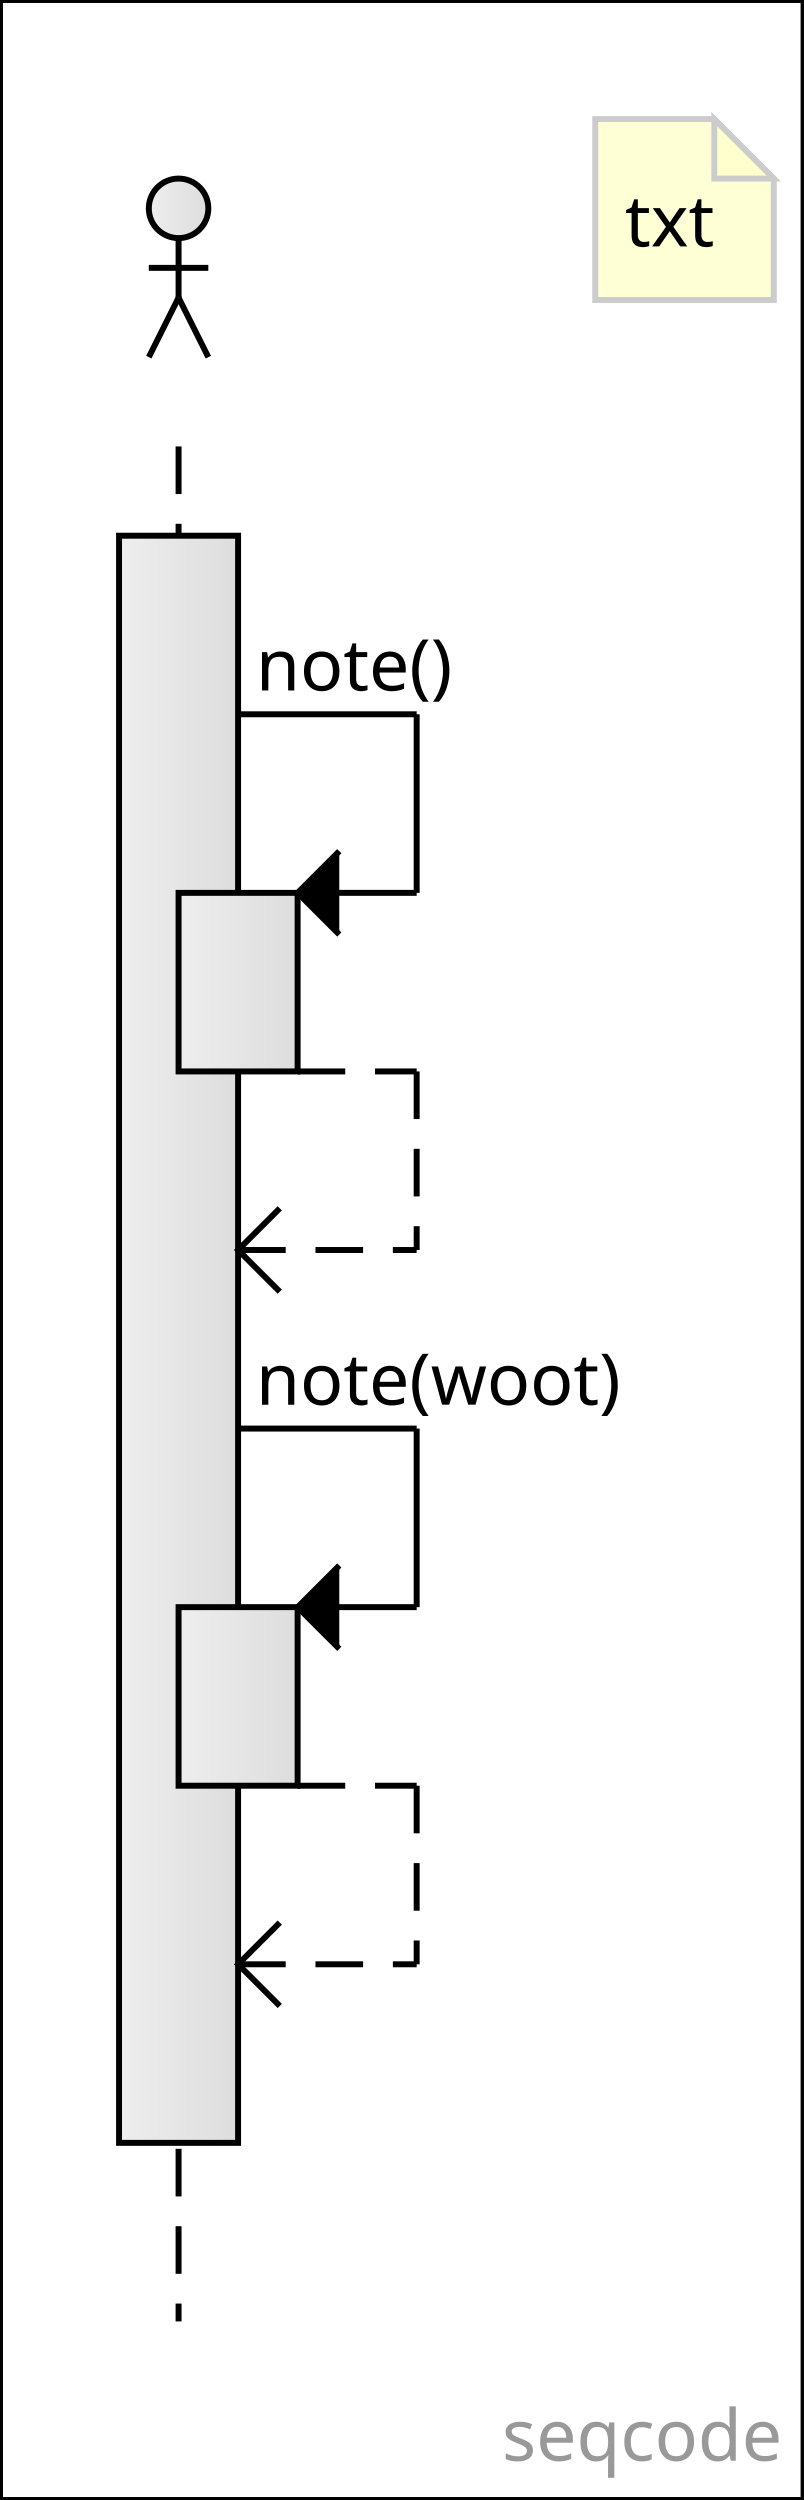
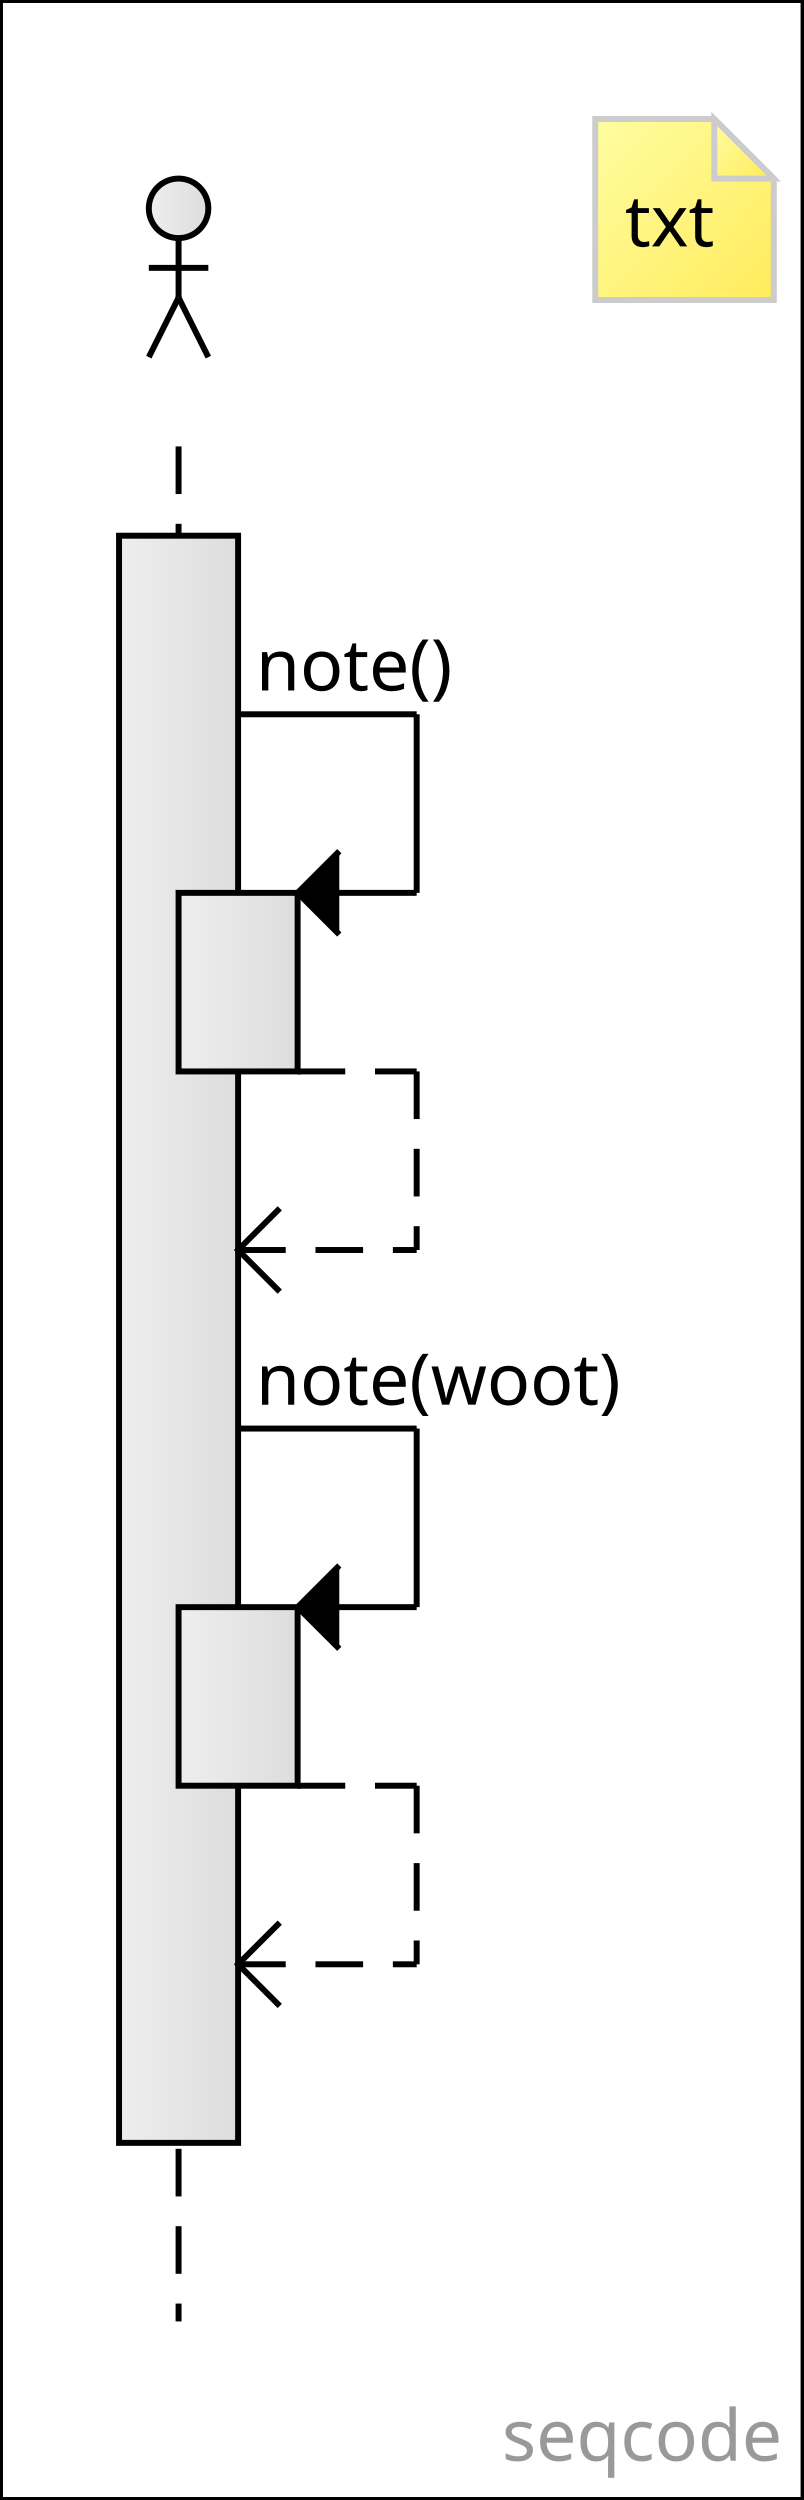
<svg xmlns="http://www.w3.org/2000/svg" version="1.1" width="135" height="420" viewBox="0 0 135 420">
  <defs>
-     <linearGradient id="SvgjsLinearGradient1008">
+     <linearGradient id="SvgjsLinearGradient1009">
      <stop stop-color="#eeeeee" offset="0" />
      <stop stop-color="#dddddd" offset="1" />
+     </linearGradient>
+     <linearGradient x1="0" y1="0" x2="1" y2="1" id="SvgjsLinearGradient1010">
+       <stop stop-color="#fffda1" offset="0" />
+       <stop stop-color="#ffeb5b" offset="1" />
    </linearGradient>
    <text id="seqcode">
note()

note(woot)

note(100,20,30,txt)
</text>
  </defs>
  <rect width="135" height="420" fill="white" stroke-width="1" stroke="black" />
  <a href="https://seqcode.app" target="_blank">
    <text text-anchor="end" font-size="12" font-weight="100" font-family="sans-serif" fill="#999999" x="131.4" y="413.4">seqcode </text>
  </a>
  <line x1="30" y1="75" x2="30" y2="390" stroke-dasharray="8 5" stroke-width="1" stroke="black" />
  <g transform="matrix(1,0,0,1,0,0)">
-     <rect width="20" height="270" x="20" y="90" fill="url(#SvgjsLinearGradient1008)" stroke-width="1" stroke="black" />
+     <rect width="20" height="270" x="20" y="90" fill="url(#SvgjsLinearGradient1009)" stroke-width="1" stroke="black" />
  </g>
  <g transform="matrix(1,0,0,1,0,0)">
-     <rect width="20" height="30" x="30" y="150" fill="url(#SvgjsLinearGradient1008)" stroke-width="1" stroke="black" />
+     <rect width="20" height="30" x="30" y="150" fill="url(#SvgjsLinearGradient1009)" stroke-width="1" stroke="black" />
  </g>
  <g transform="matrix(1,0,0,1,0,0)">
-     <rect width="20" height="30" x="30" y="270" fill="url(#SvgjsLinearGradient1008)" stroke-width="1" stroke="black" />
+     <rect width="20" height="30" x="30" y="270" fill="url(#SvgjsLinearGradient1009)" stroke-width="1" stroke="black" />
  </g>
  <text text-anchor="start" font-size="12" font-weight="100" font-family="sans-serif" fill="black" x="43" y="116">note()</text>
  <line x1="40" y1="120" x2="70" y2="120" stroke-width="1" stroke="black" />
  <line x1="70" y1="120" x2="70" y2="150" stroke-width="1" stroke="black" />
  <line x1="50" y1="150" x2="70" y2="150" stroke-width="1" stroke="black" />
  <polyline points="57,143 50,150 57,157" fill="black" stroke-width="1" stroke="black" />
  <text text-anchor="start" font-size="12" font-weight="100" font-family="sans-serif" fill="black" x="53" y="176" />
  <line x1="50" y1="180" x2="70" y2="180" stroke-dasharray="8 5" stroke-width="1" stroke="black" />
  <line x1="70" y1="180" x2="70" y2="210" stroke-dasharray="8 5" stroke-width="1" stroke="black" />
  <line x1="40" y1="210" x2="70" y2="210" stroke-dasharray="8 5" stroke-width="1" stroke="black" />
  <polyline points="47,203 40,210 47,217" fill="transparent" stroke-width="1" stroke="black" />
  <text text-anchor="start" font-size="12" font-weight="100" font-family="sans-serif" fill="black" x="43" y="236">note(woot)</text>
  <line x1="40" y1="240" x2="70" y2="240" stroke-width="1" stroke="black" />
  <line x1="70" y1="240" x2="70" y2="270" stroke-width="1" stroke="black" />
  <line x1="50" y1="270" x2="70" y2="270" stroke-width="1" stroke="black" />
  <polyline points="57,263 50,270 57,277" fill="black" stroke-width="1" stroke="black" />
  <text text-anchor="start" font-size="12" font-weight="100" font-family="sans-serif" fill="black" x="53" y="296" />
  <line x1="50" y1="300" x2="70" y2="300" stroke-dasharray="8 5" stroke-width="1" stroke="black" />
  <line x1="70" y1="300" x2="70" y2="330" stroke-dasharray="8 5" stroke-width="1" stroke="black" />
  <line x1="40" y1="330" x2="70" y2="330" stroke-dasharray="8 5" stroke-width="1" stroke="black" />
  <polyline points="47,323 40,330 47,337" fill="transparent" stroke-width="1" stroke="black" />
  <g transform="matrix(1,0,0,1,30,45)">
-     <circle r="5" cx="0" cy="-10" fill="url(#SvgjsLinearGradient1008)" stroke-width="1" stroke="black" />
+     <circle r="5" cx="0" cy="-10" fill="url(#SvgjsLinearGradient1009)" stroke-width="1" stroke="black" />
    <line x1="-5" y1="0" x2="5" y2="0" stroke-width="1" stroke="black" />
    <line x1="0" y1="-5" x2="0" y2="5" stroke-width="1" stroke="black" />
    <line x1="-5" y1="15" x2="0" y2="5" stroke-width="1" stroke="black" />
    <line x1="0" y1="5" x2="5" y2="15" stroke-width="1" stroke="black" />
  </g>
  <g class="note">
-     <polygon points="100,20 100,50.4 130,50.4 130,30 120,20" fill="rgba(255,255,204,0.8)" stroke-width="1" stroke="#cccccc" />
-     <polygon points="130,30 120,20 120,30" fill="rgba(255,255,204,0.8)" stroke-width="1" stroke="#cccccc" />
+     <polygon points="100,20 100,50.4 130,50.4 130,30 120,20" fill="url(#SvgjsLinearGradient1010)" stroke-width="1" stroke="#cccccc" />
+     <polygon points="130,30 120,20 120,30" fill="url(#SvgjsLinearGradient1010)" stroke-width="1" stroke="#cccccc" />
    <text text-anchor="start" font-size="12" font-weight="100" font-family="sans-serif" fill="black" x="105" y="41.4">txt</text>
  </g>
</svg>
